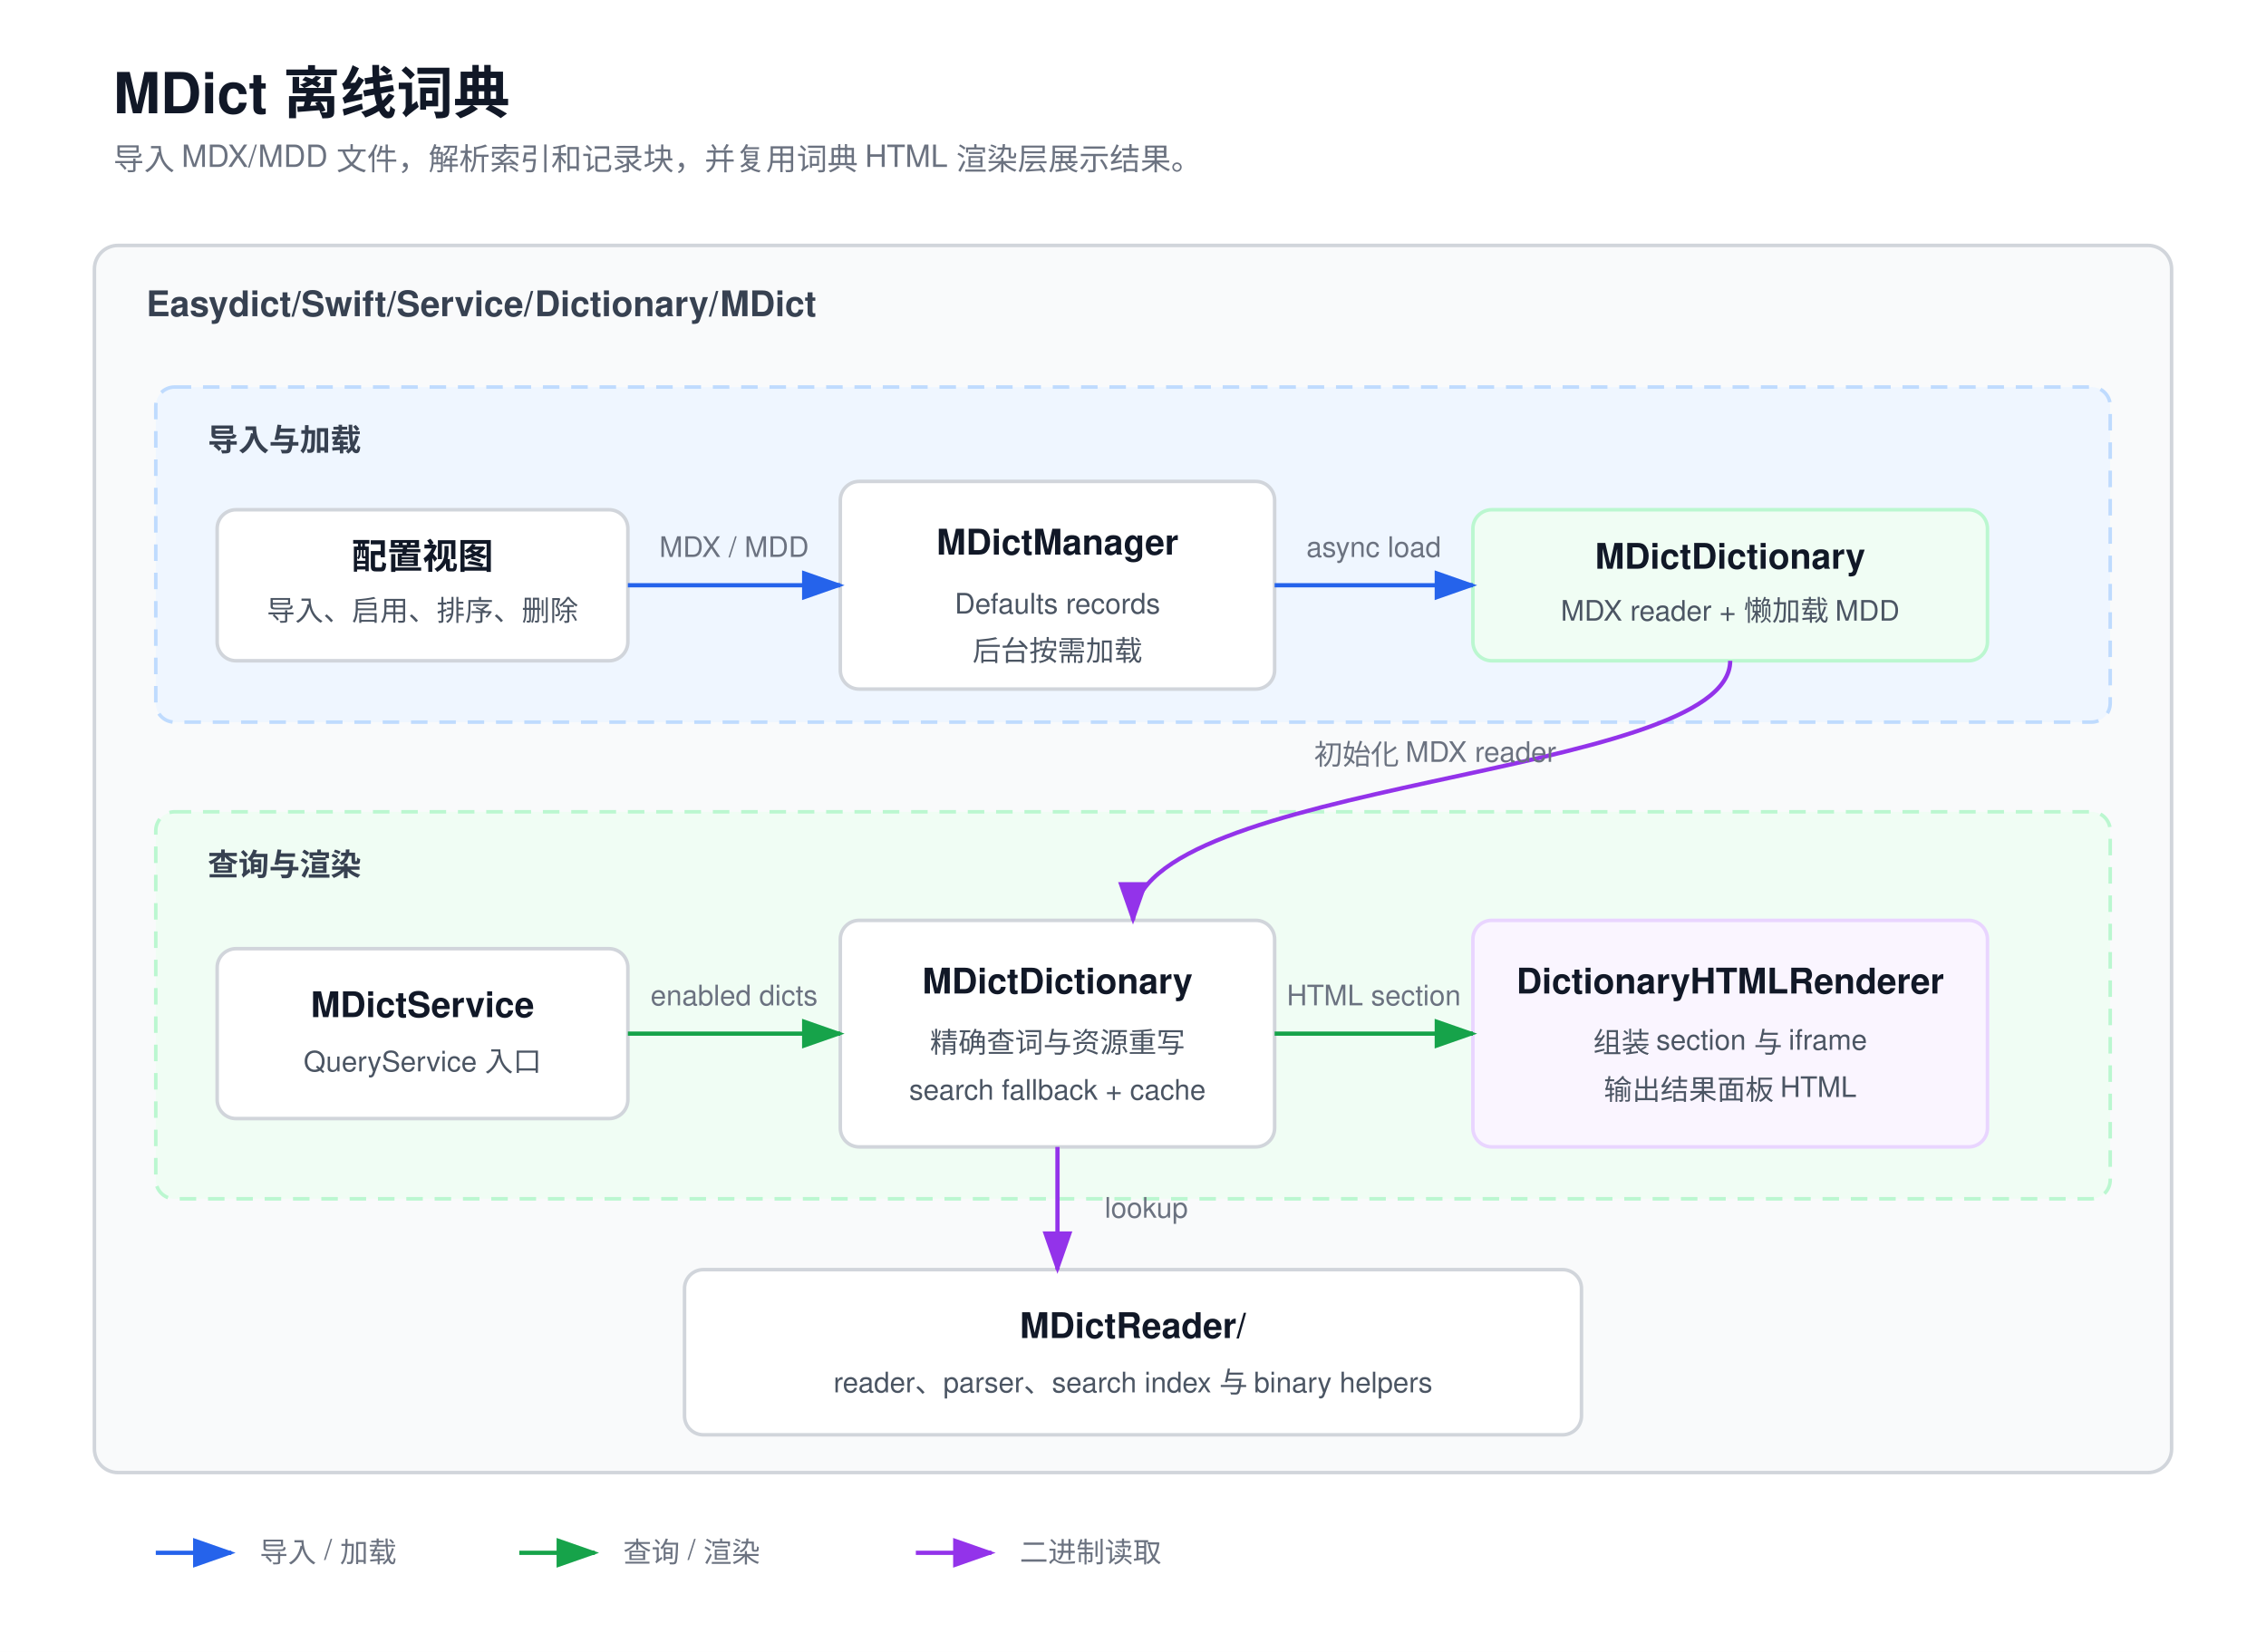
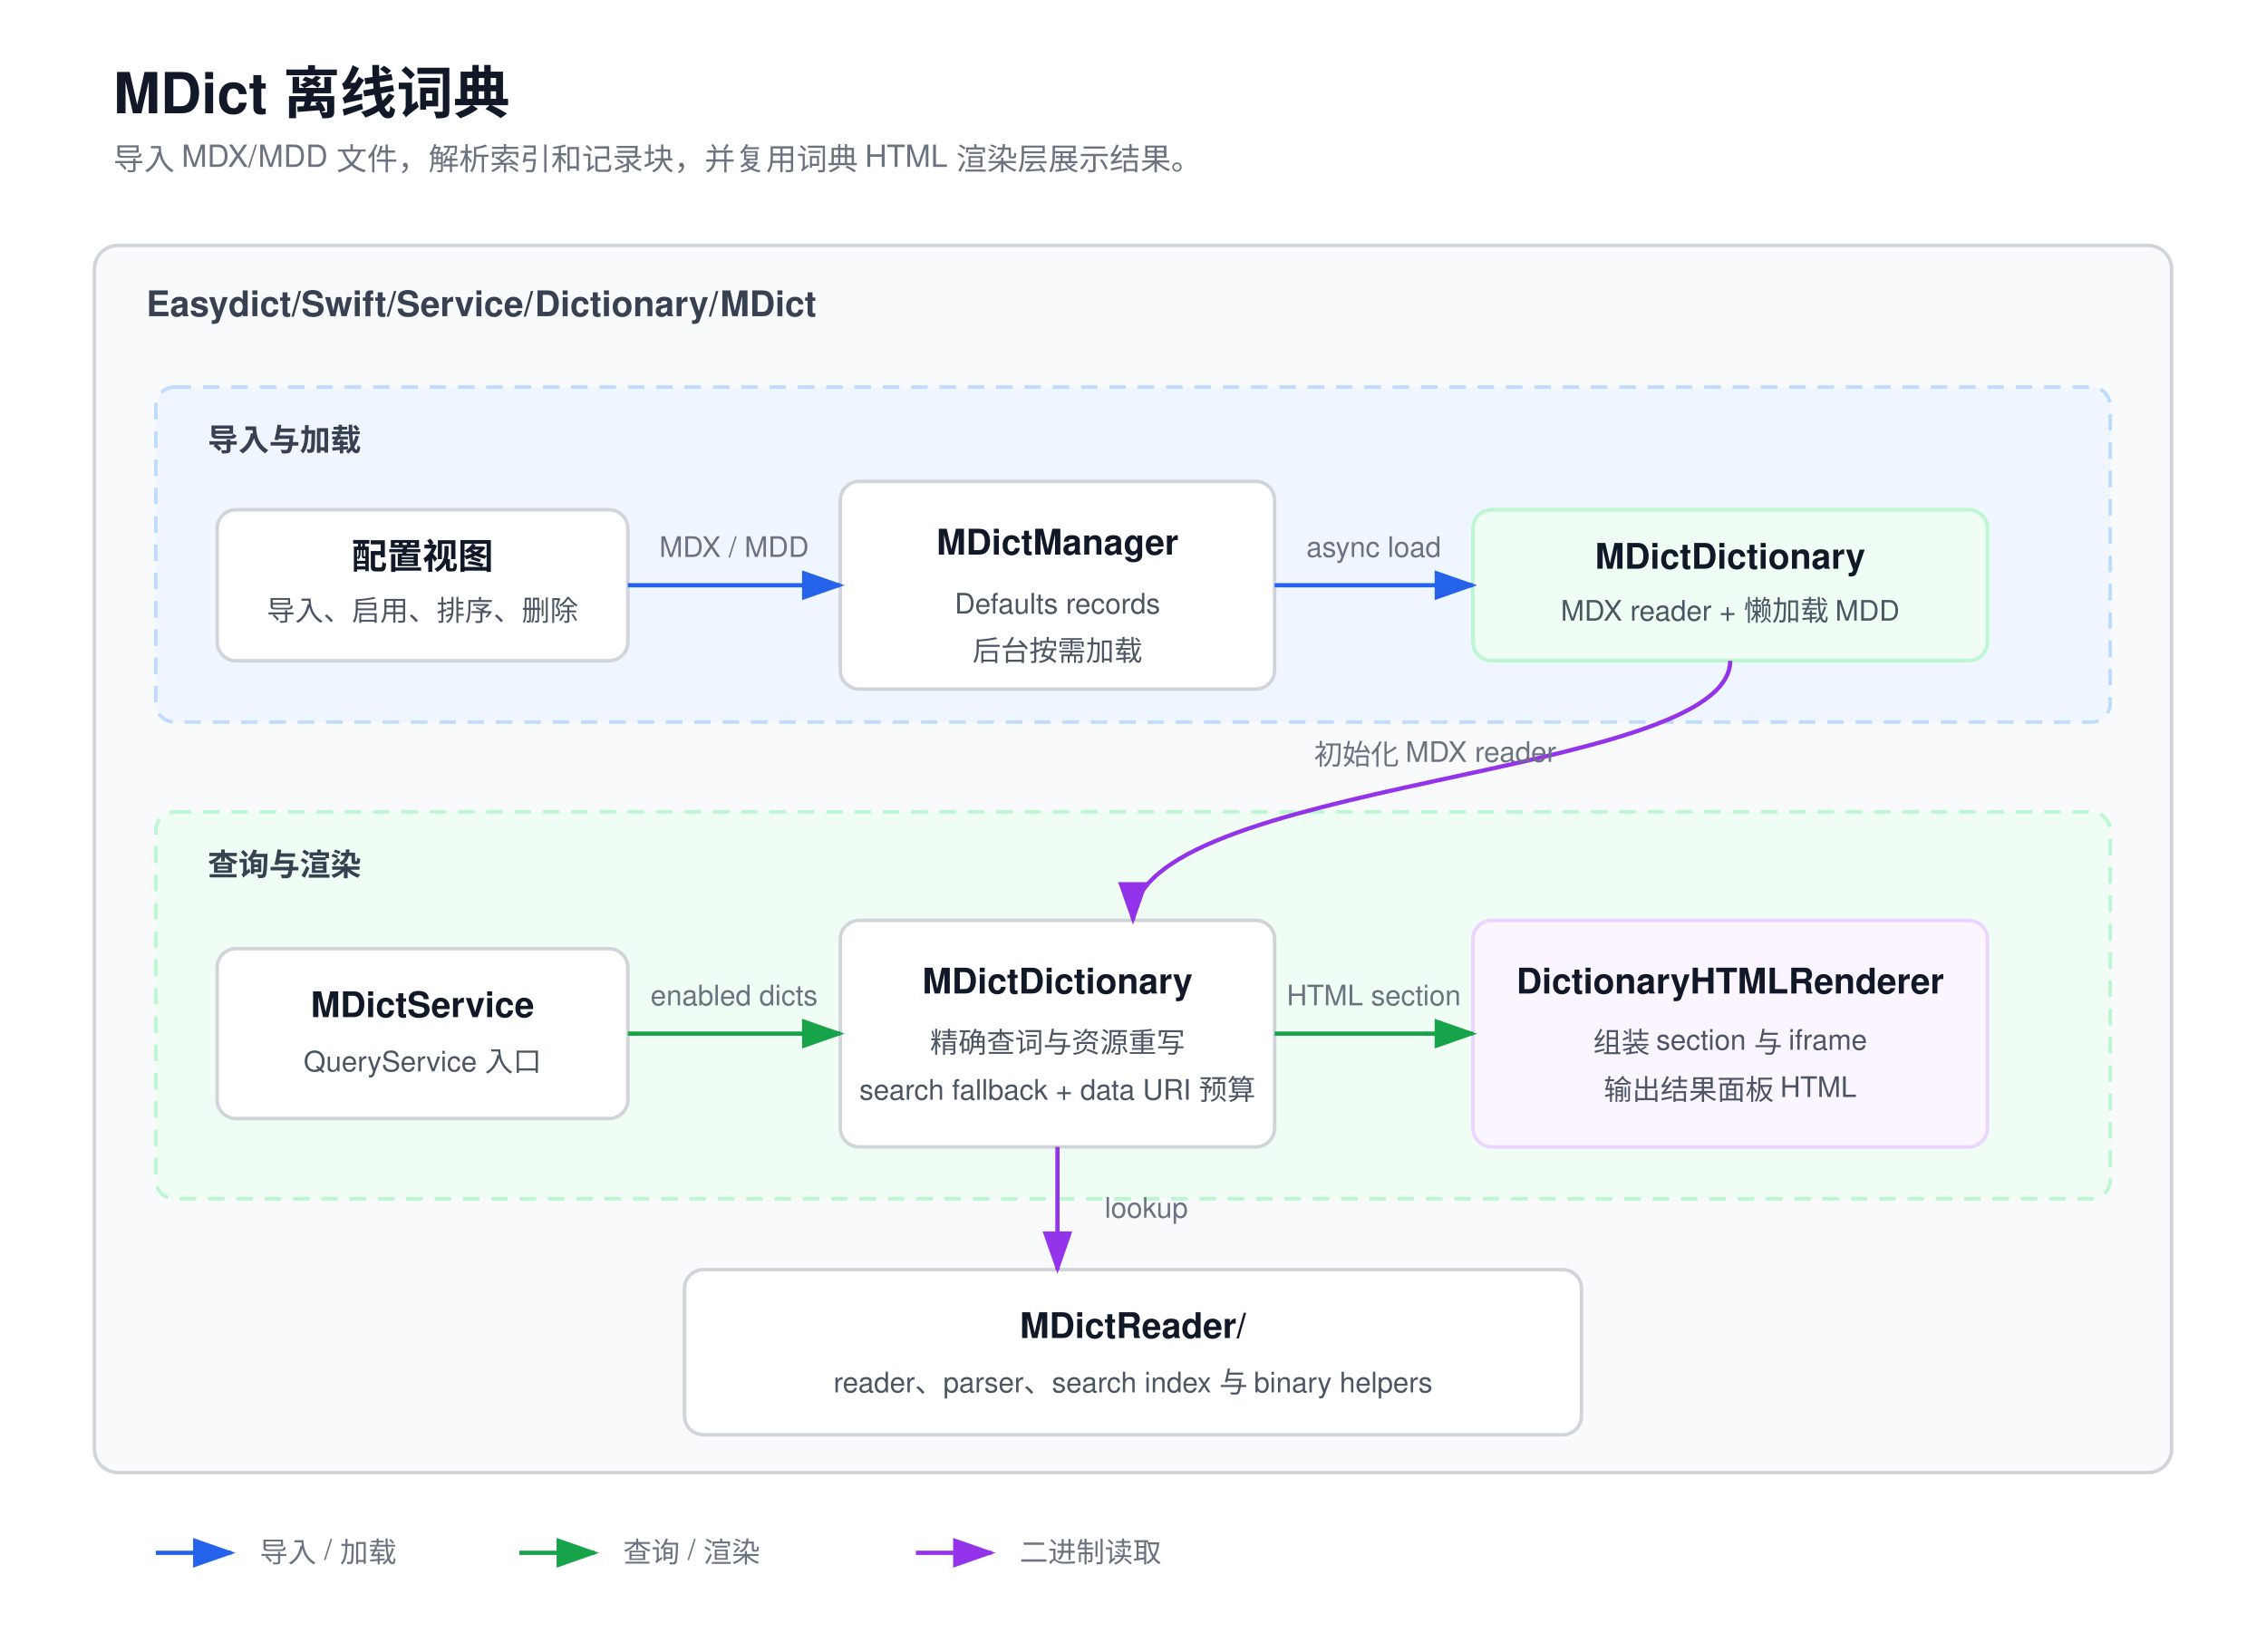
<svg xmlns="http://www.w3.org/2000/svg" viewBox="0 0 960 700" width="960" height="700" role="img" aria-labelledby="title desc">
  <style>
    text {
      font-family: 'Helvetica Neue', Helvetica, Arial, 'PingFang SC', 'Microsoft YaHei', sans-serif;
    }
    .title { fill: #111827; font-size: 24px; font-weight: 600; }
    .subtitle { fill: #6b7280; font-size: 13px; }
    .group-title { fill: #374151; font-size: 15px; font-weight: 600; }
    .box-title { fill: #111827; font-size: 15px; font-weight: 600; }
    .box-text { fill: #4b5563; font-size: 12px; }
    .label { fill: #6b7280; font-size: 12px; }
    .lane-title { fill: #374151; font-size: 13px; font-weight: 600; }
  </style>
  <defs>
    <marker id="arrow-blue" markerWidth="10" markerHeight="7" refX="9" refY="3.5" orient="auto">
      <polygon points="0 0, 10 3.5, 0 7" fill="#2563eb" />
    </marker>
    <marker id="arrow-green" markerWidth="10" markerHeight="7" refX="9" refY="3.5" orient="auto">
      <polygon points="0 0, 10 3.5, 0 7" fill="#16a34a" />
    </marker>
    <marker id="arrow-purple" markerWidth="10" markerHeight="7" refX="9" refY="3.5" orient="auto">
      <polygon points="0 0, 10 3.5, 0 7" fill="#9333ea" />
    </marker>
  </defs>
  <rect width="960" height="700" fill="#ffffff" />
  <text x="48" y="48" class="title">MDict 离线词典</text>
  <text x="48" y="72" class="subtitle">导入 MDX/MDD 文件，解析索引和记录块，并复用词典 HTML 渲染层展示结果。</text>
  <rect x="40" y="104" width="880" height="520" rx="10" ry="10" fill="#f9fafb" stroke="#d1d5db" stroke-width="1.5" />
  <text x="62" y="134" class="group-title">Easydict/Swift/Service/Dictionary/MDict</text>
  <rect x="66" y="164" width="828" height="142" rx="8" ry="8" fill="#eff6ff" stroke="#bfdbfe" stroke-width="1.5" stroke-dasharray="7 5" />
  <text x="88" y="191" class="lane-title">导入与加载</text>
  <rect x="92" y="216" width="174" height="64" rx="8" ry="8" fill="#ffffff" stroke="#d1d5db" stroke-width="1.5" />
  <text x="179" y="241" text-anchor="middle" class="box-title">配置视图</text>
  <text x="179" y="263" text-anchor="middle" class="box-text">导入、启用、排序、删除</text>
  <rect x="356" y="204" width="184" height="88" rx="8" ry="8" fill="#ffffff" stroke="#d1d5db" stroke-width="1.5" />
  <text x="448" y="235" text-anchor="middle" class="box-title">MDictManager</text>
  <text x="448" y="260" text-anchor="middle" class="box-text">Defaults records</text>
  <text x="448" y="280" text-anchor="middle" class="box-text">后台按需加载</text>
  <rect x="624" y="216" width="218" height="64" rx="8" ry="8" fill="#f0fdf4" stroke="#bbf7d0" stroke-width="1.5" />
  <text x="733" y="241" text-anchor="middle" class="box-title">MDictDictionary</text>
  <text x="733" y="263" text-anchor="middle" class="box-text">MDX reader + 懒加载 MDD</text>
  <path d="M266 248 H356" stroke="#2563eb" stroke-width="1.8" fill="none" marker-end="url(#arrow-blue)" />
  <text x="311" y="236" text-anchor="middle" class="label">MDX / MDD</text>
  <path d="M540 248 H624" stroke="#2563eb" stroke-width="1.8" fill="none" marker-end="url(#arrow-blue)" />
  <text x="582" y="236" text-anchor="middle" class="label">async load</text>
  <rect x="66" y="344" width="828" height="164" rx="8" ry="8" fill="#f0fdf4" stroke="#bbf7d0" stroke-width="1.5" stroke-dasharray="7 5" />
  <text x="88" y="371" class="lane-title">查询与渲染</text>
  <rect x="92" y="402" width="174" height="72" rx="8" ry="8" fill="#ffffff" stroke="#d1d5db" stroke-width="1.5" />
  <text x="179" y="431" text-anchor="middle" class="box-title">MDictService</text>
  <text x="179" y="454" text-anchor="middle" class="box-text">QueryService 入口</text>
  <rect x="356" y="390" width="184" height="96" rx="8" ry="8" fill="#ffffff" stroke="#d1d5db" stroke-width="1.5" />
  <text x="448" y="421" text-anchor="middle" class="box-title">MDictDictionary</text>
  <text x="448" y="446" text-anchor="middle" class="box-text">精确查词与资源重写</text>
-   <text x="448" y="466" text-anchor="middle" class="box-text">search fallback + cache</text>
+   <text x="448" y="466" text-anchor="middle" class="box-text">search fallback + data URI 预算</text>
  <rect x="624" y="390" width="218" height="96" rx="8" ry="8" fill="#faf5ff" stroke="#e9d5ff" stroke-width="1.5" />
  <text x="733" y="421" text-anchor="middle" class="box-title">DictionaryHTMLRenderer</text>
  <text x="733" y="446" text-anchor="middle" class="box-text">组装 section 与 iframe</text>
  <text x="733" y="466" text-anchor="middle" class="box-text">输出结果面板 HTML</text>
  <path d="M266 438 H356" stroke="#16a34a" stroke-width="1.8" fill="none" marker-end="url(#arrow-green)" />
  <text x="311" y="426" text-anchor="middle" class="label">enabled dicts</text>
  <path d="M540 438 H624" stroke="#16a34a" stroke-width="1.8" fill="none" marker-end="url(#arrow-green)" />
  <text x="582" y="426" text-anchor="middle" class="label">HTML section</text>
  <rect x="290" y="538" width="380" height="70" rx="8" ry="8" fill="#ffffff" stroke="#d1d5db" stroke-width="1.5" />
  <text x="480" y="567" text-anchor="middle" class="box-title">MDictReader/</text>
  <text x="480" y="590" text-anchor="middle" class="box-text">reader、parser、search index 与 binary helpers</text>
  <path d="M733 280 C733 330 480 330 480 390" stroke="#9333ea" stroke-width="1.8" fill="none" marker-end="url(#arrow-purple)" />
  <text x="608" y="324" text-anchor="middle" class="label">初始化 MDX reader</text>
  <path d="M448 486 V538" stroke="#9333ea" stroke-width="1.8" fill="none" marker-end="url(#arrow-purple)" />
  <text x="468" y="516" class="label">lookup</text>
  <g transform="translate(66, 650)">
    <line x1="0" y1="8" x2="32" y2="8" stroke="#2563eb" stroke-width="1.8" marker-end="url(#arrow-blue)" />
    <text x="44" y="12" class="label">导入 / 加载</text>
    <line x1="154" y1="8" x2="186" y2="8" stroke="#16a34a" stroke-width="1.8" marker-end="url(#arrow-green)" />
    <text x="198" y="12" class="label">查询 / 渲染</text>
    <line x1="322" y1="8" x2="354" y2="8" stroke="#9333ea" stroke-width="1.8" marker-end="url(#arrow-purple)" />
    <text x="366" y="12" class="label">二进制读取</text>
  </g>
</svg>
